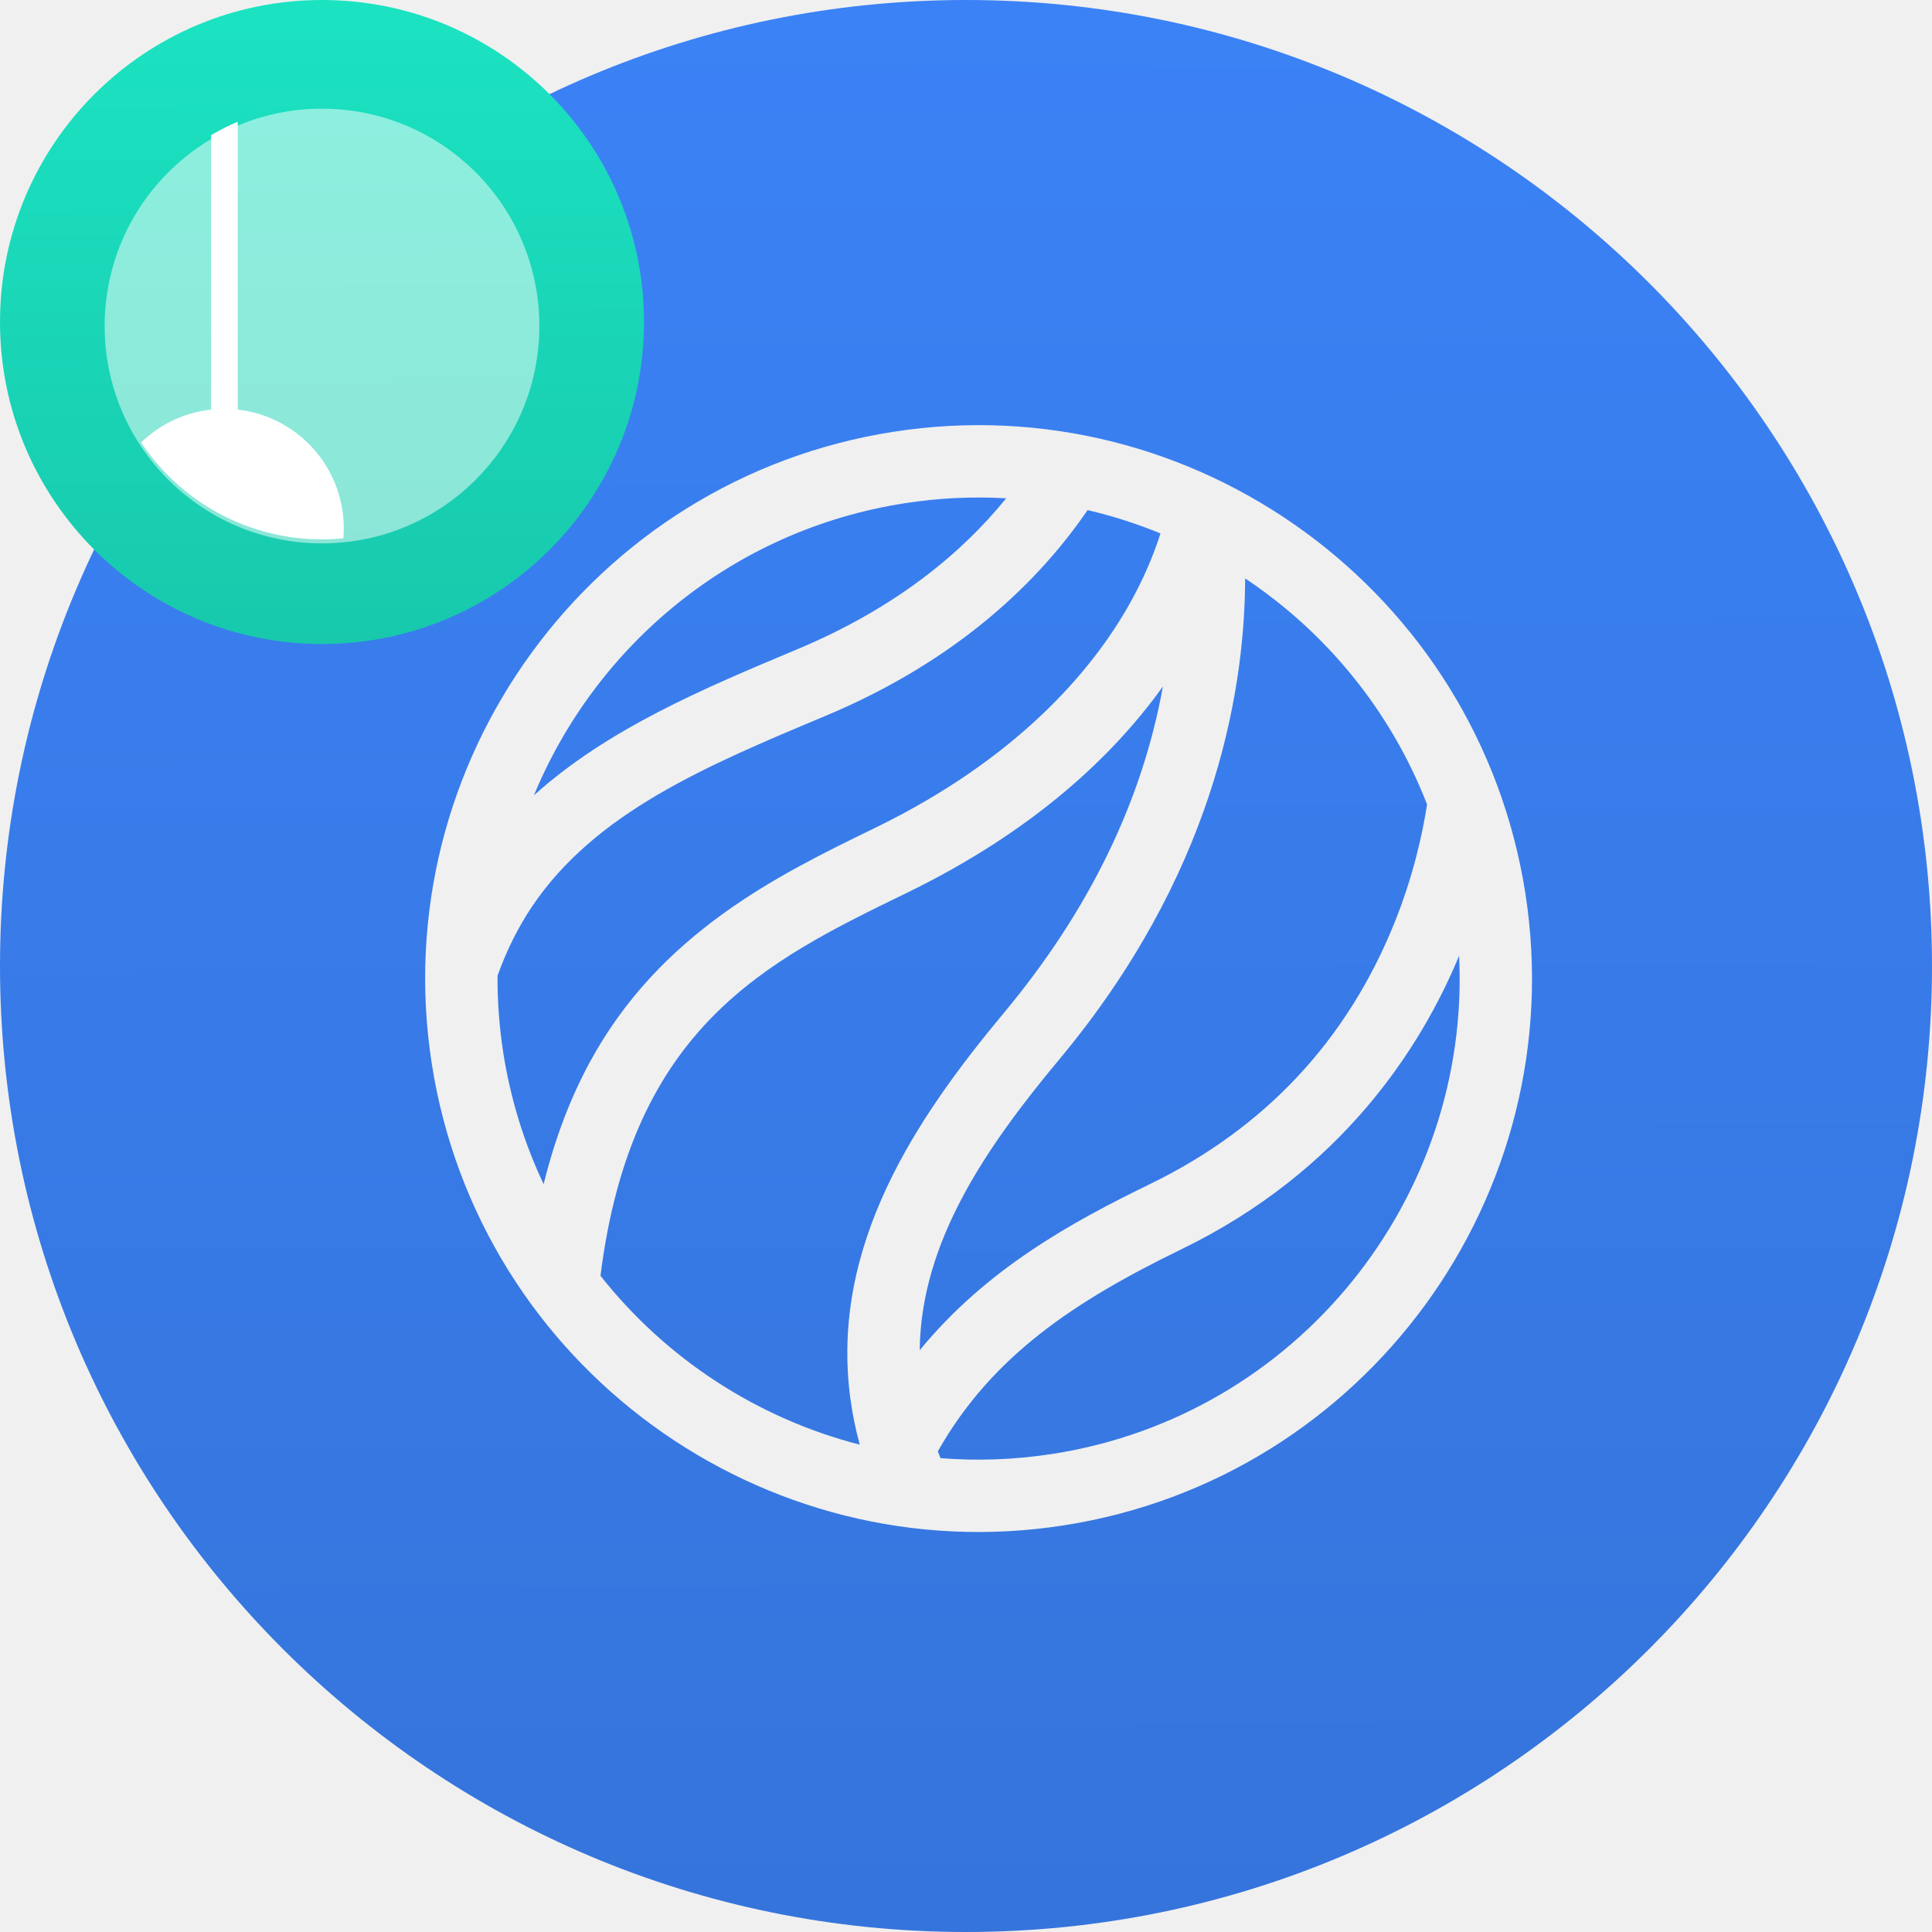
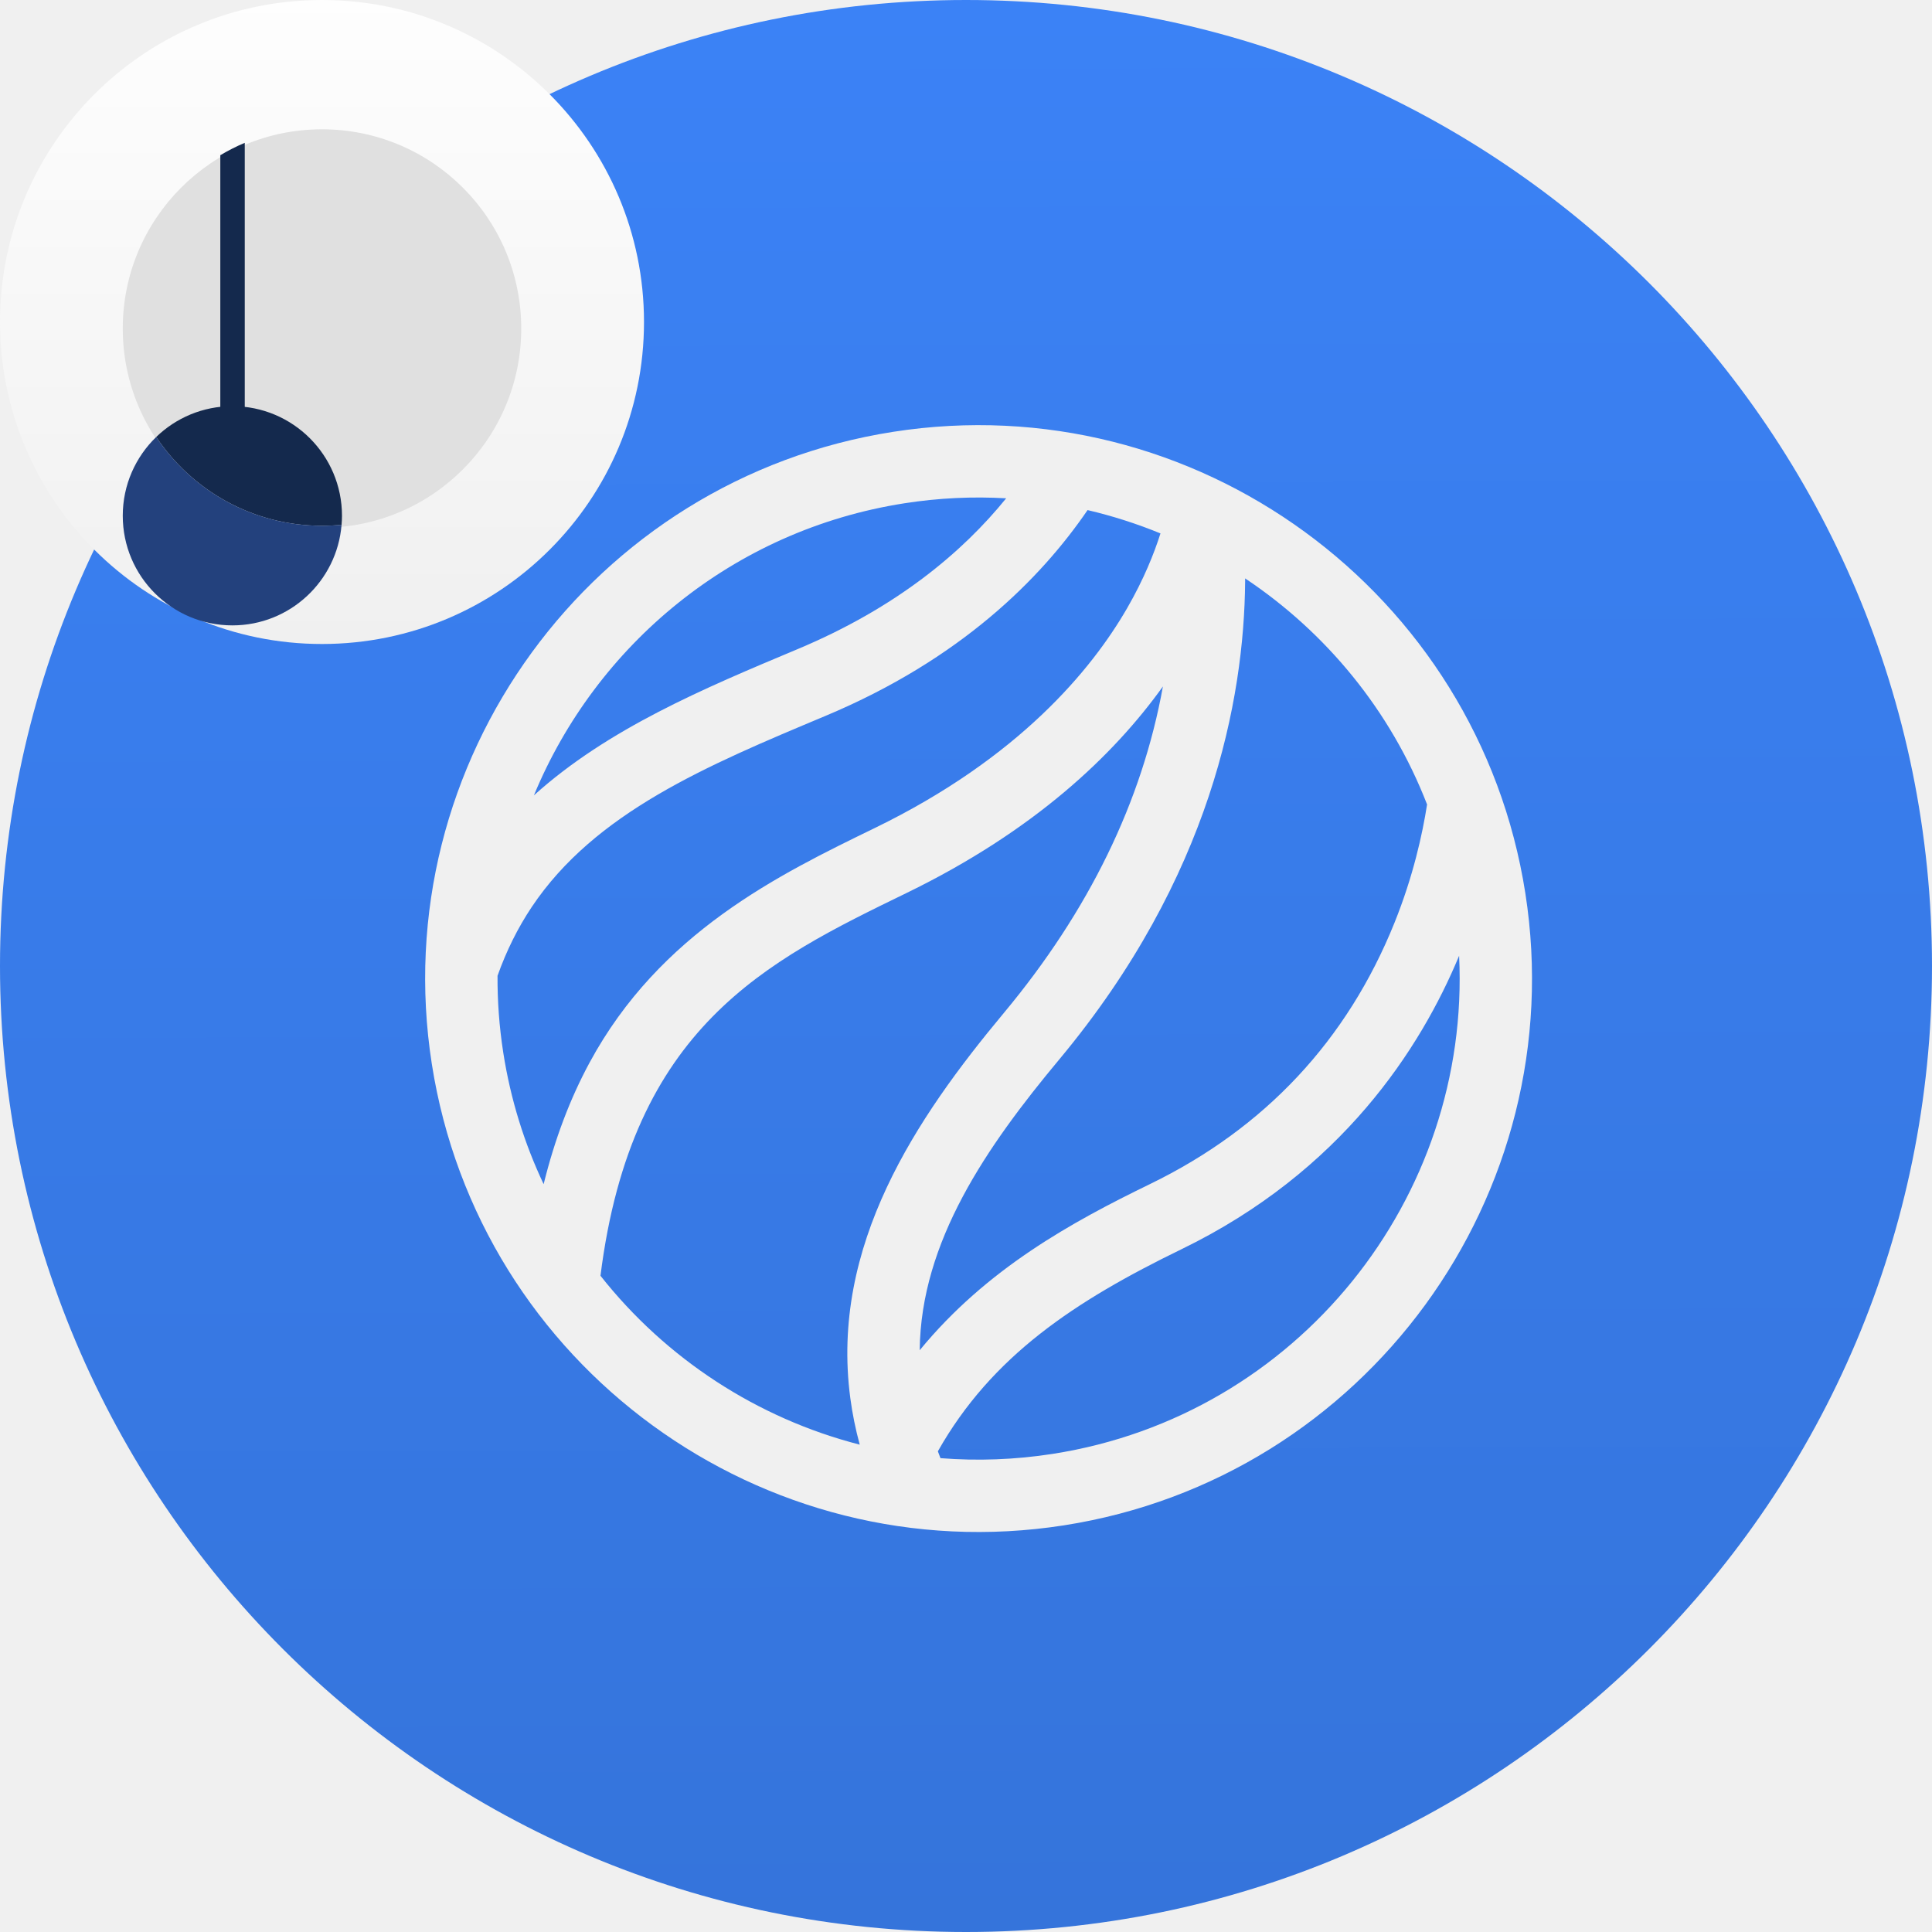
<svg xmlns="http://www.w3.org/2000/svg" width="192" height="192" viewBox="0 0 192 192" fill="none">
  <path d="M0 96C0 42.981 42.981 0 96 0C149.019 0 192 42.981 192 96C192 149.019 149.019 192 96 192C42.981 192 0 149.019 0 96Z" fill="url(#paint0_linear_3399_52661)" />
  <path d="M88.768 42.913C58.808 47.59 38.236 75.772 42.913 105.732C47.59 135.692 75.772 156.264 105.733 151.587C135.692 146.91 156.264 118.728 151.587 88.768C146.911 58.808 118.728 38.236 88.768 42.913ZM89.877 50.016C93.29 49.483 96.678 49.329 99.993 49.521C95.653 54.877 89.109 60.387 79.261 64.511C69.946 68.414 60.393 72.422 53.059 79.043C59.229 64.131 72.798 52.682 89.877 50.016ZM50.016 104.623C49.615 102.052 49.43 99.494 49.444 96.971C50.331 94.478 51.461 92.207 52.841 90.14C59.123 80.741 70.255 76.078 82.039 71.143C95.463 65.522 103.429 57.501 108.082 50.692C110.566 51.275 112.99 52.05 115.326 53.01C114.692 55.008 113.67 57.568 112.023 60.423C108.487 66.552 101.263 75.323 86.933 82.289C77.418 86.915 65.58 92.673 58.588 105.606C56.649 109.194 55.132 113.203 54.026 117.68C52.114 113.638 50.74 109.262 50.016 104.623ZM59.675 126.784C62.784 102.03 76.153 95.523 90.081 88.75C102.795 82.567 110.678 75.043 115.569 68.219C113.507 79.644 108.213 90.522 99.753 100.676C91.082 111.08 82.486 123.765 84.504 138.952C84.709 140.495 85.022 142.036 85.439 143.568C75.23 140.949 66.16 135.002 59.675 126.784ZM105.274 105.278C120.358 87.178 123.64 69.469 123.74 57.801C123.741 57.692 123.739 57.59 123.74 57.481C131.788 62.846 138.2 70.616 141.821 79.946C141.357 82.918 140.435 87.1 138.587 91.692C133.884 103.377 125.714 112.117 114.291 117.669C106.548 121.435 98.057 126.071 91.4 134.183C91.505 123.394 98.055 113.939 105.274 105.278ZM104.627 144.483C100.856 145.072 97.113 145.198 93.463 144.91C93.373 144.683 93.287 144.457 93.204 144.229C98.555 134.765 106.792 129.31 117.433 124.138C133.322 116.412 141.176 104.199 145.005 94.983C146.169 119.052 128.962 140.685 104.627 144.483Z" fill="#F0F0F0" />
  <path d="M0 32C0 14.327 14.327 0 32 0C49.673 0 64 14.327 64 32C64 49.673 49.673 64 32 64C14.327 64 0 49.673 0 32Z" fill="url(#paint1_linear_3399_52661)" />
-   <mask id="mask0_3399_52661" style="mask-type:alpha" maskUnits="userSpaceOnUse" x="10" y="10" width="44" height="44">
-     <path d="M32 53.6C43.93 53.6 53.6 43.929 53.6 32C53.6 20.071 43.93 10.4 32 10.4C20.071 10.4 10.4 20.071 10.4 32C10.4 43.929 20.071 53.6 32 53.6Z" fill="white" />
-   </mask>
-   <g mask="url(#mask0_3399_52661)">
-     <path d="M22.283 64.398C28.846 64.398 34.166 59.078 34.166 52.515C34.166 45.952 28.846 40.632 22.283 40.632C15.72 40.632 10.4 45.952 10.4 52.515C10.4 59.078 15.72 64.398 22.283 64.398Z" fill="white" />
-     <mask id="mask1_3399_52661" style="mask-type:alpha" maskUnits="userSpaceOnUse" x="20" y="11" width="4" height="33">
-       <path fill-rule="evenodd" clip-rule="evenodd" d="M20.976 43.471V11.625H23.625V43.471H20.976Z" fill="white" />
-     </mask>
-     <g mask="url(#mask1_3399_52661)">
-       <path d="M53.6 32C53.6 43.929 43.93 53.6 32 53.6C20.071 53.6 10.4 43.929 10.4 32C10.4 20.071 20.071 10.4 32 10.4C43.93 10.4 53.6 20.071 53.6 32Z" fill="white" />
-     </g>
-   </g>
-   <path d="M32 54C43.93 54 53.6 44.329 53.6 32.4C53.6 20.471 43.93 10.8 32 10.8C20.071 10.8 10.4 20.471 10.4 32.4C10.4 44.329 20.071 54 32 54Z" fill="white" fill-opacity="0.5" />
+   <path d="M32 52.45C42.936 52.45 51.8 43.585 51.8 32.65C51.8 21.715 42.936 12.85 32 12.85C21.065 12.85 12.2 21.715 12.2 32.65C12.2 43.585 21.065 52.45 32 52.45Z" fill="#E0E0E0" />
+   <path d="M23.093 40.365C29.109 40.365 33.986 45.241 33.986 51.257C33.986 51.56 33.969 51.859 33.945 52.155C33.305 52.217 32.657 52.25 32 52.25C25.127 52.25 19.073 48.746 15.523 43.428C17.483 41.532 20.151 40.365 23.093 40.365Z" fill="#14294D" />
+   <path d="M24.324 42.967H21.894V15.425C22.672 14.962 23.482 14.548 24.324 14.194V42.967Z" fill="#14294D" />
+   <path d="M15.523 43.428C19.073 48.746 25.127 52.25 32 52.25C32.657 52.25 33.305 52.217 33.945 52.155C33.489 57.751 28.806 62.15 23.093 62.15C17.077 62.15 12.2 57.273 12.2 51.257C12.2 48.184 13.475 45.408 15.523 43.428Z" fill="#23417D" />
  <defs>
    <linearGradient id="paint0_linear_3399_52661" x1="96" y1="0" x2="96.617" y2="191.998" gradientUnits="userSpaceOnUse">
      <stop stop-color="#3B82F6" />
      <stop offset="1" stop-color="#3574DB" />
    </linearGradient>
-     <linearGradient id="paint1_linear_3399_52661" x1="32" y1="0" x2="32.206" y2="63.999" gradientUnits="userSpaceOnUse">
-       <stop stop-color="#1BE3C2" />
-       <stop offset="1" stop-color="#18C9AC" />
+     <linearGradient id="paint1_linear_3399_52661" x1="32" y1="-5.667" x2="32" y2="64" gradientUnits="userSpaceOnUse">
+       <stop stop-color="white" />
+       <stop offset="1" stop-color="#F0F0F0" />
    </linearGradient>
  </defs>
</svg>
